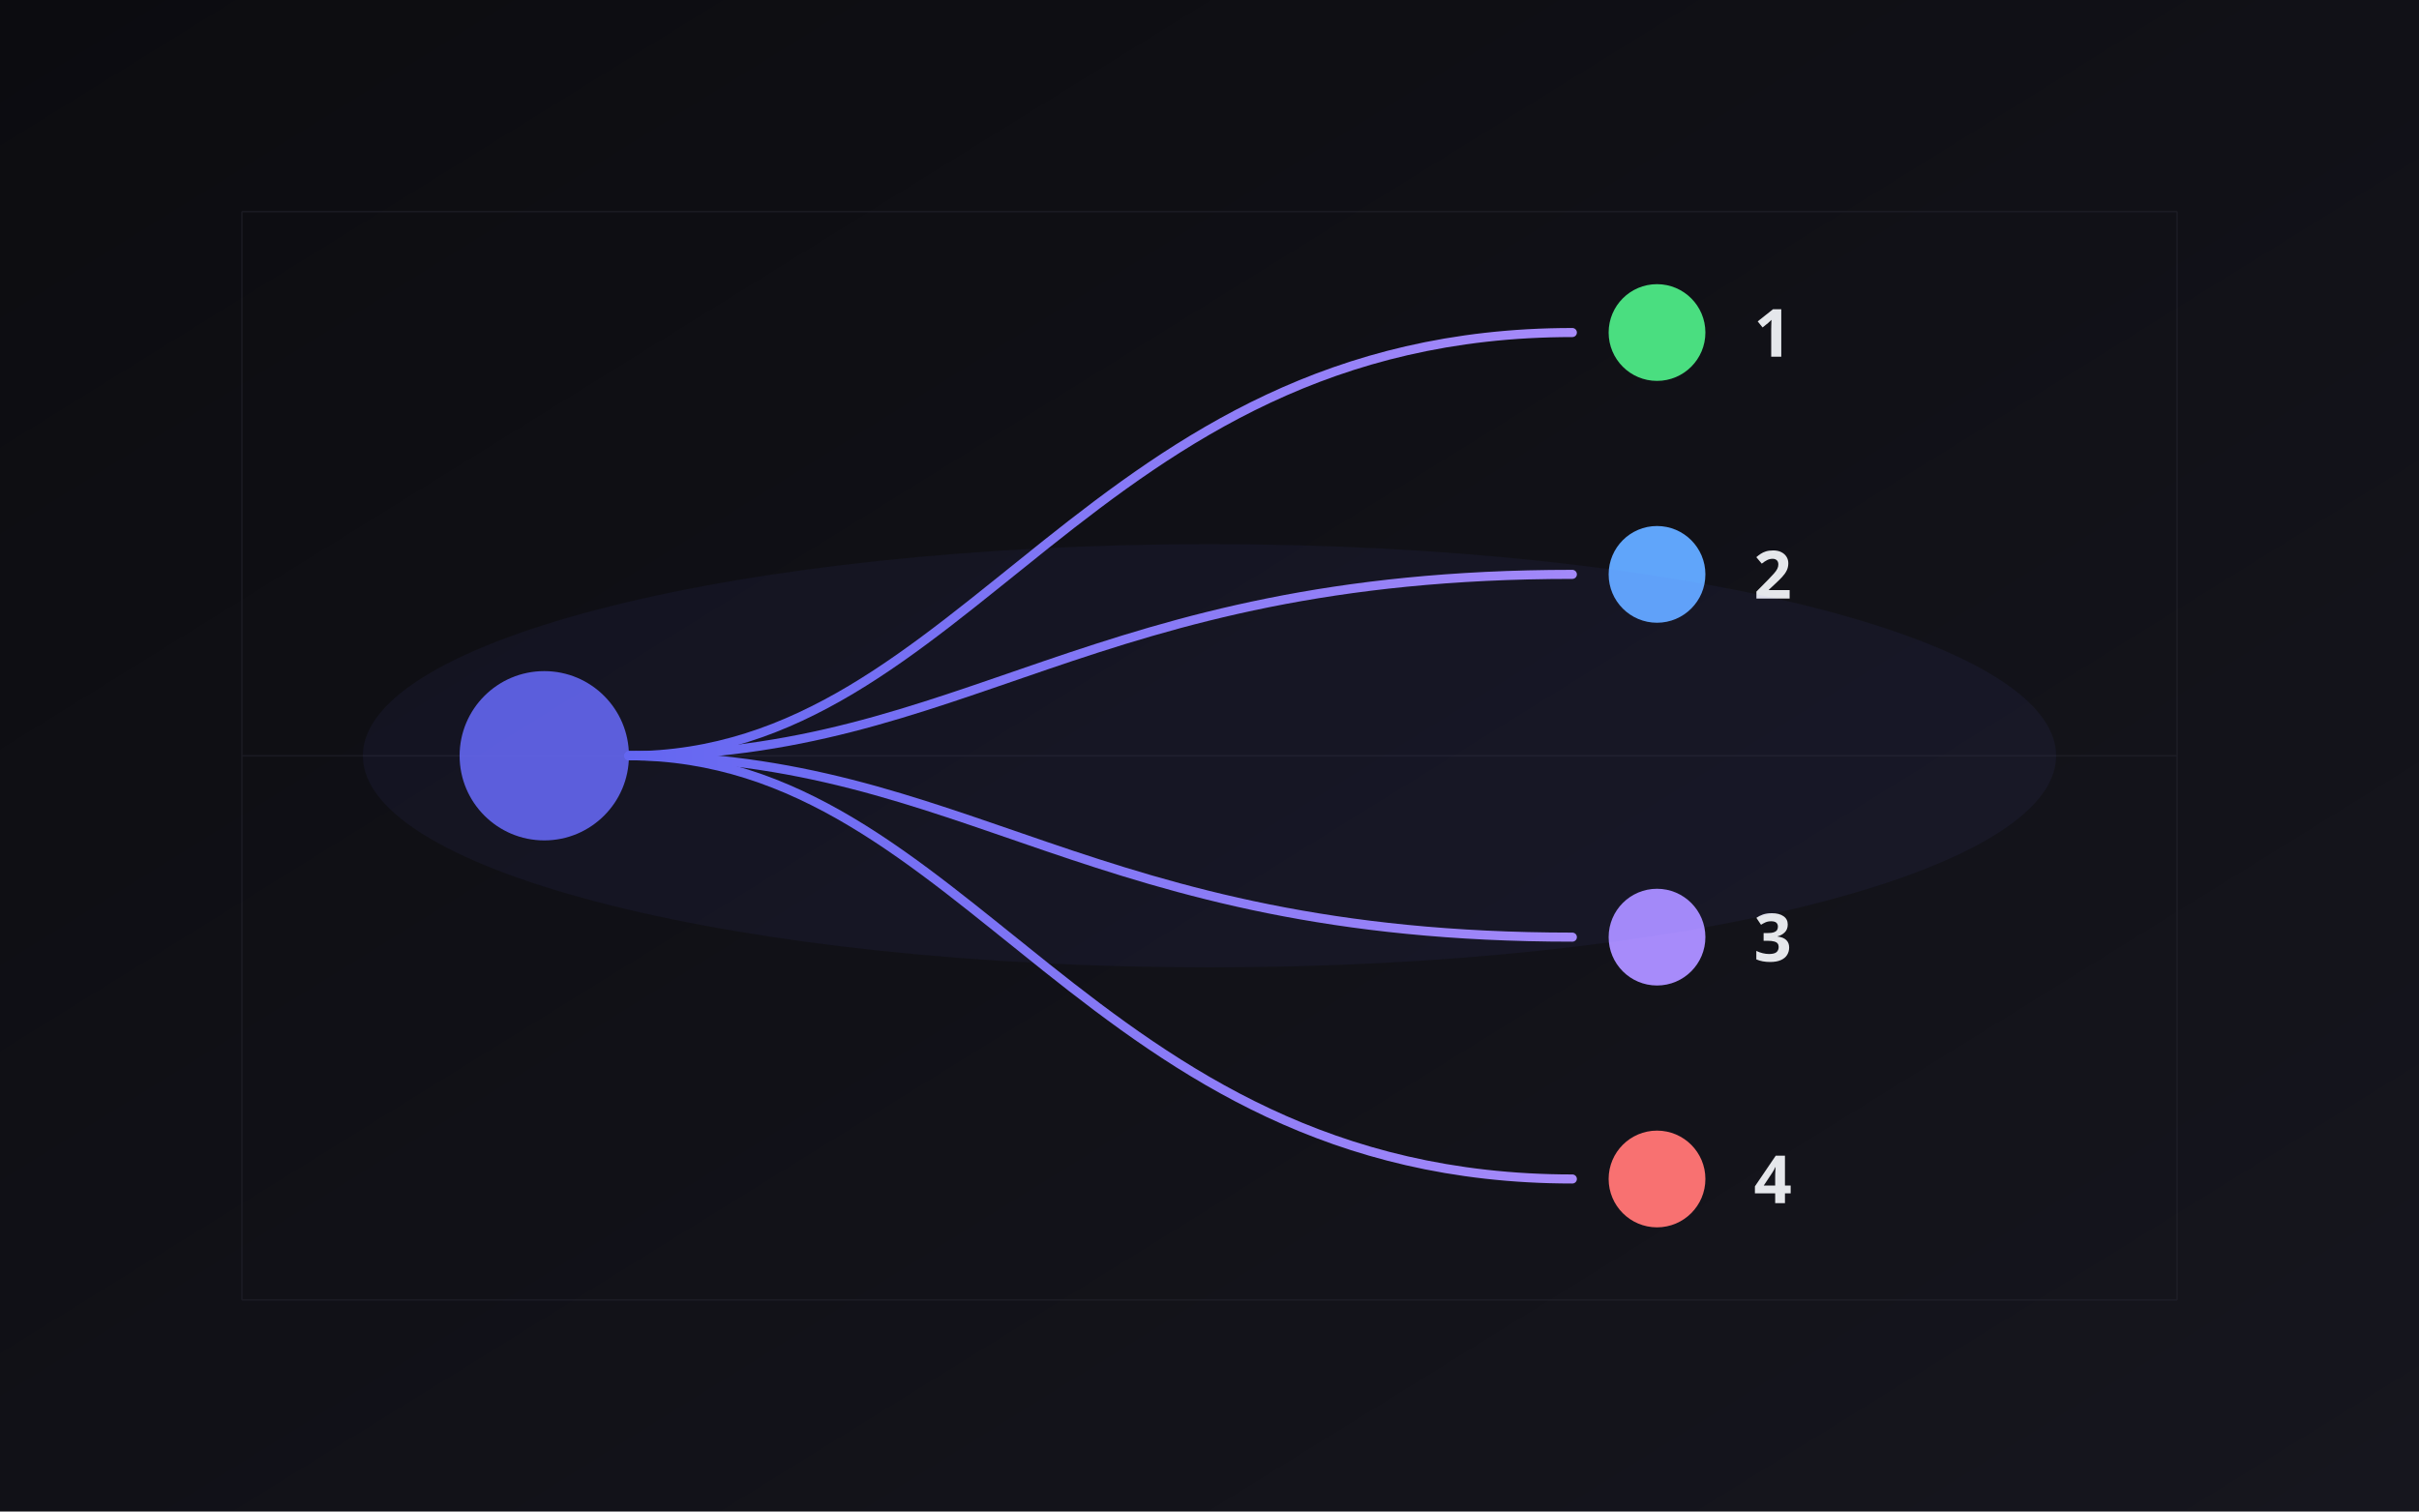
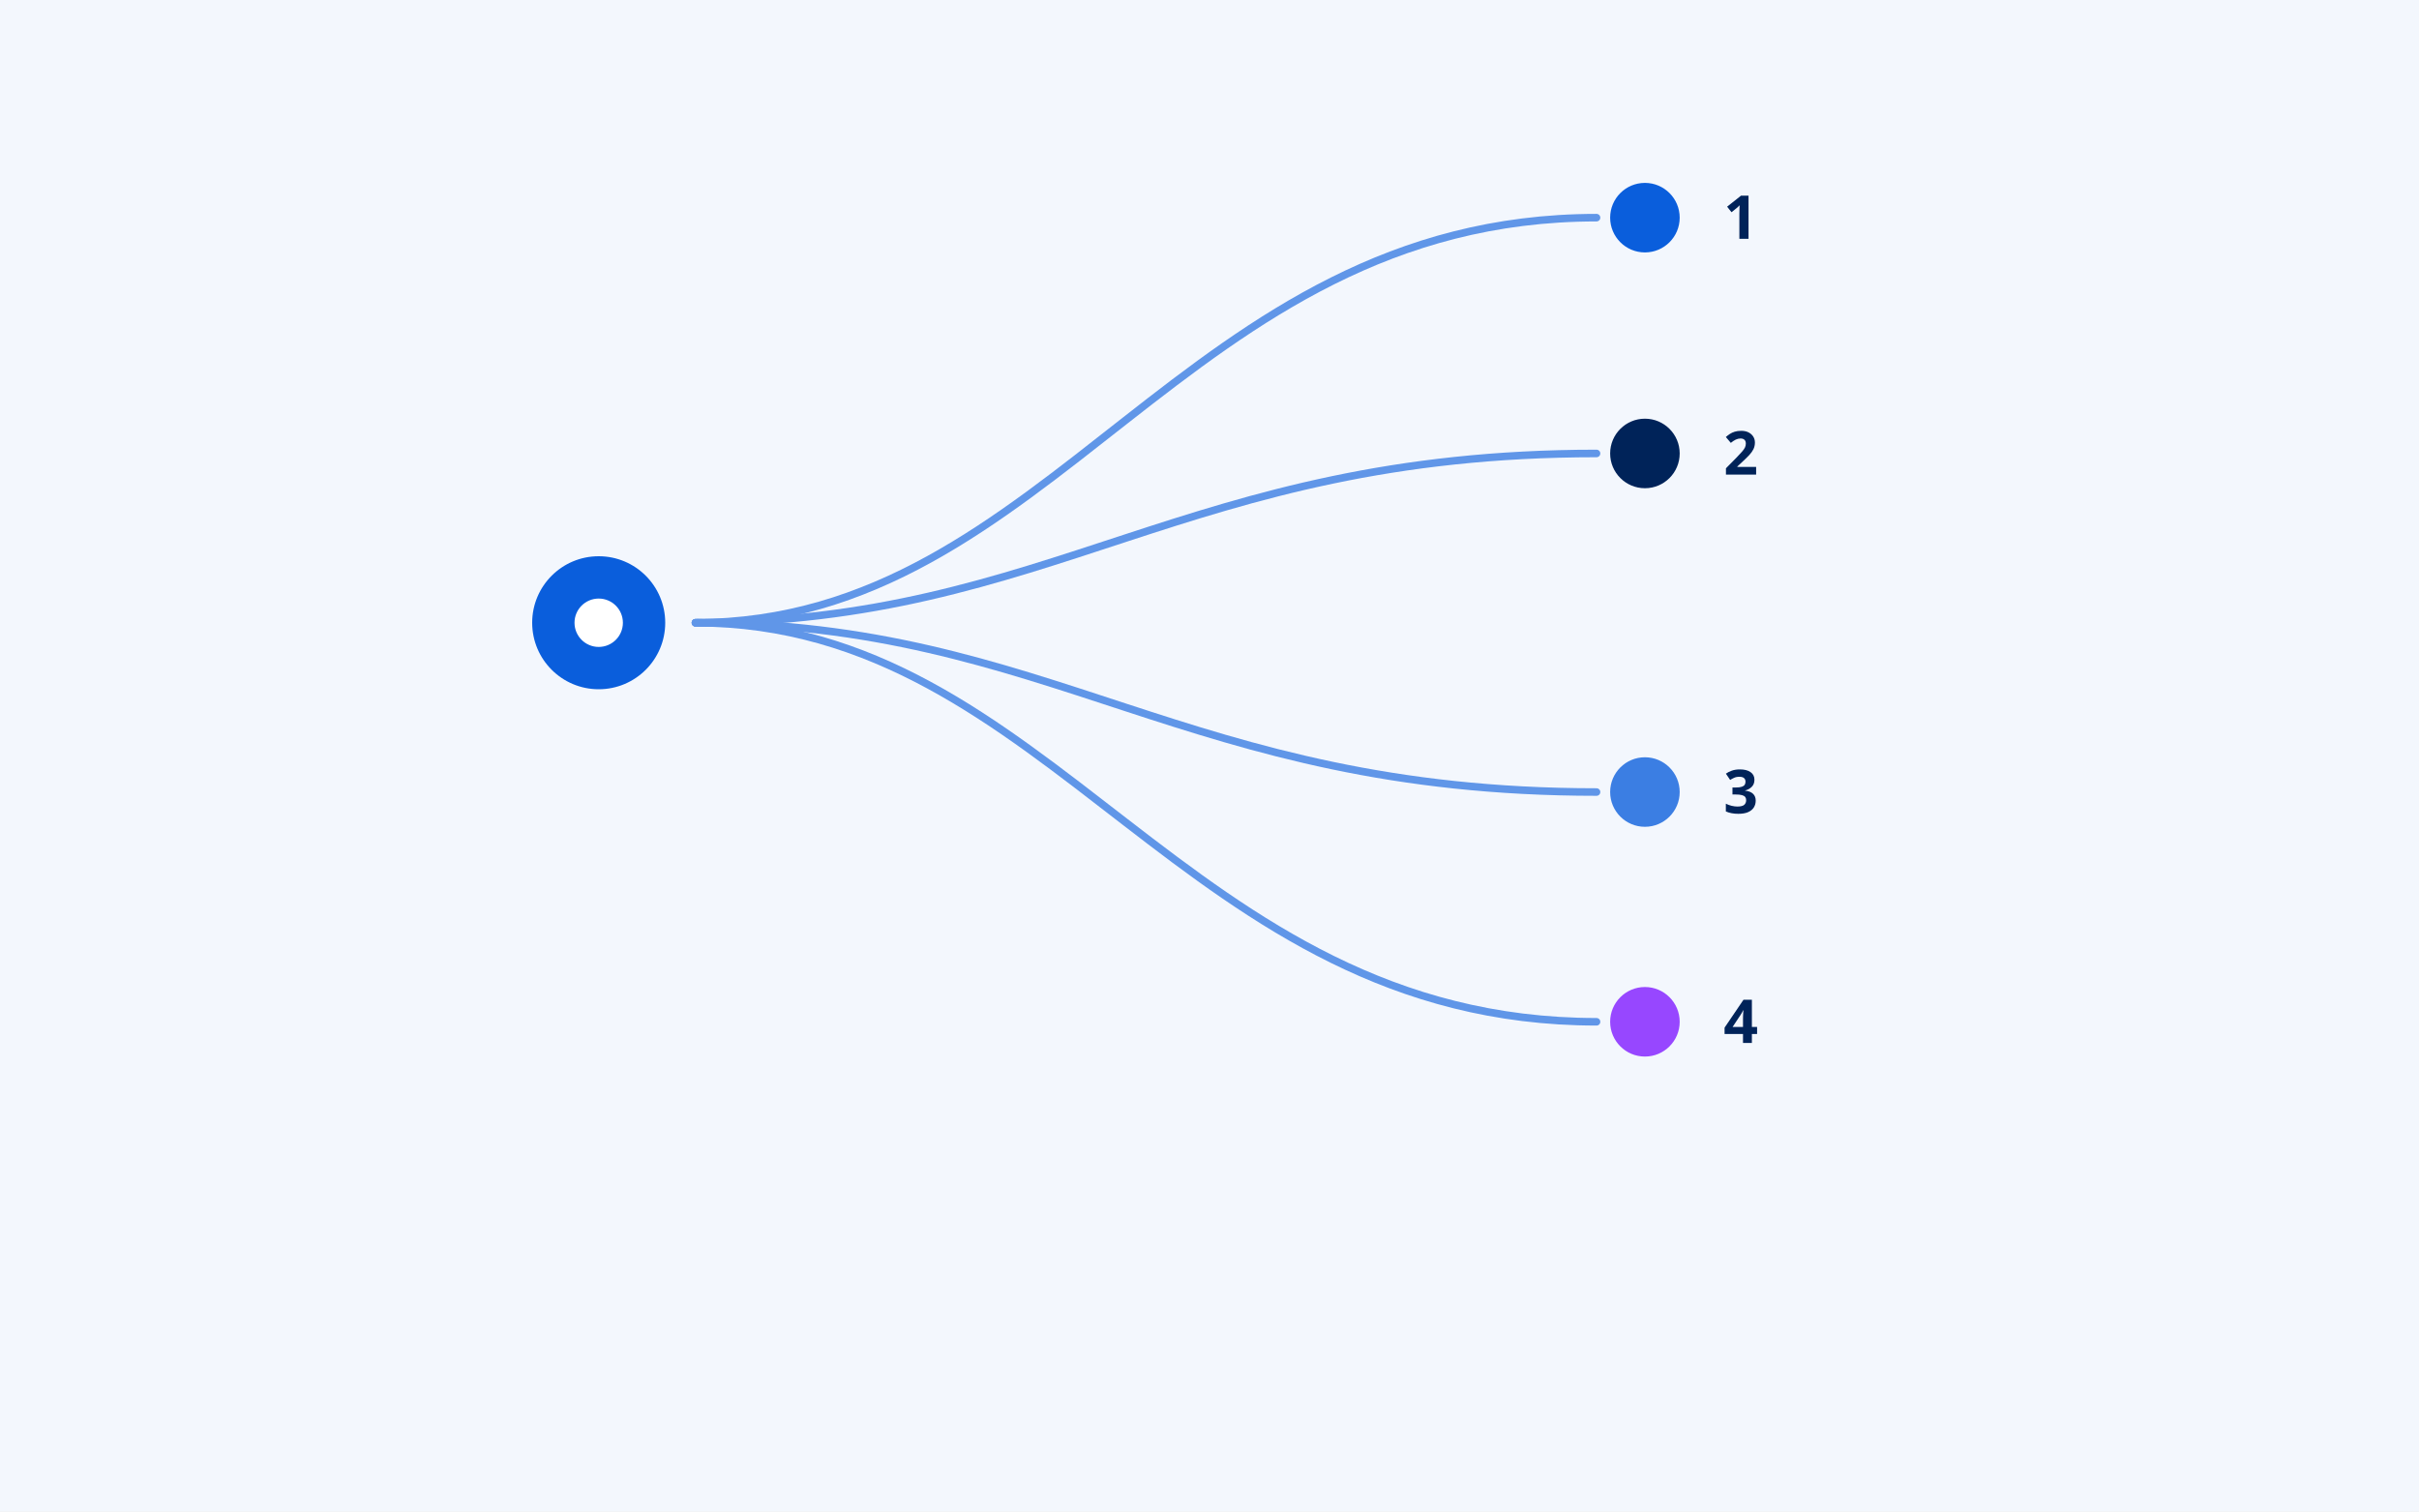
- <svg xmlns="http://www.w3.org/2000/svg" viewBox="0 0 800 500" width="800" height="500">
-   <defs>
-     <linearGradient id="bgArve" x1="0%" y1="0%" x2="100%" y2="100%">
-       <stop offset="0%" style="stop-color:#0c0c10" />
-       <stop offset="100%" style="stop-color:#16161e" />
-     </linearGradient>
-     <linearGradient id="branchArve" x1="0%" y1="0%" x2="100%" y2="0%">
-       <stop offset="0%" style="stop-color:#6366f1" />
-       <stop offset="100%" style="stop-color:#a78bfa" />
-     </linearGradient>
-   </defs>
-   <rect width="800" height="500" fill="url(#bgArve)" />
-   <g stroke="#252530" stroke-width="0.5" opacity="0.5">
-     <line x1="80" y1="70" x2="80" y2="430" />
-     <line x1="720" y1="70" x2="720" y2="430" />
-     <line x1="80" y1="70" x2="720" y2="70" />
-     <line x1="80" y1="250" x2="720" y2="250" />
-     <line x1="80" y1="430" x2="720" y2="430" />
+ <svg xmlns="http://www.w3.org/2000/svg" viewBox="0 0 800 500" fill="none">
+   <rect width="800" height="500" fill="#F3F7FD" />
+   <g fill="none" stroke="#6096E8" stroke-width="2.5" stroke-linecap="round">
+     <path d="M230 206 C348 206 392 72 528 72" />
+     <path d="M230 206 C348 206 392 150 528 150" />
+     <path d="M230 206 C348 206 392 262 528 262" />
+     <path d="M230 206 C348 206 392 338 528 338" />
  </g>
-   <circle cx="180" cy="250" r="28" fill="#6366f1" opacity="0.9" />
-   <g fill="none" stroke="url(#branchArve)" stroke-width="3" stroke-linecap="round">
-     <path d="M208 250 C 320 250, 360 110, 520 110" />
-     <path d="M208 250 C 320 250, 360 190, 520 190" />
-     <path d="M208 250 C 320 250, 360 310, 520 310" />
-     <path d="M208 250 C 320 250, 360 390, 520 390" />
+   <circle cx="198" cy="206" r="22" fill="#0A5EDC" />
+   <circle cx="198" cy="206" r="8" fill="#FFFFFF" />
+   <g stroke="#F3F7FD" stroke-width="3">
+     <circle cx="544" cy="72" r="13" fill="#0A5EDC" />
+     <circle cx="544" cy="150" r="13" fill="#002359" />
+     <circle cx="544" cy="262" r="13" fill="#3B7EE3" />
+     <circle cx="544" cy="338" r="13" fill="#9747FF" />
  </g>
-   <g fill="#4ade80">
-     <circle cx="548" cy="110" r="16" />
-     <circle cx="548" cy="190" r="16" fill="#60a5fa" />
-     <circle cx="548" cy="310" r="16" fill="#a78bfa" />
-     <circle cx="548" cy="390" r="16" fill="#f87171" />
+   <g fill="#002359" font-family="Hanken Grotesk, Segoe UI, sans-serif" font-size="20" font-weight="600">
+     <text x="570" y="79">1</text>
+     <text x="570" y="157">2</text>
+     <text x="570" y="269">3</text>
+     <text x="570" y="345">4</text>
  </g>
-   <g fill="#e5e7eb" font-family="sans-serif" font-size="22" font-weight="600">
-     <text x="580" y="118">1</text>
-     <text x="580" y="198">2</text>
-     <text x="580" y="318">3</text>
-     <text x="580" y="398">4</text>
-   </g>
-   <ellipse cx="400" cy="250" rx="280" ry="70" fill="#6366f1" opacity="0.06" />
</svg>
